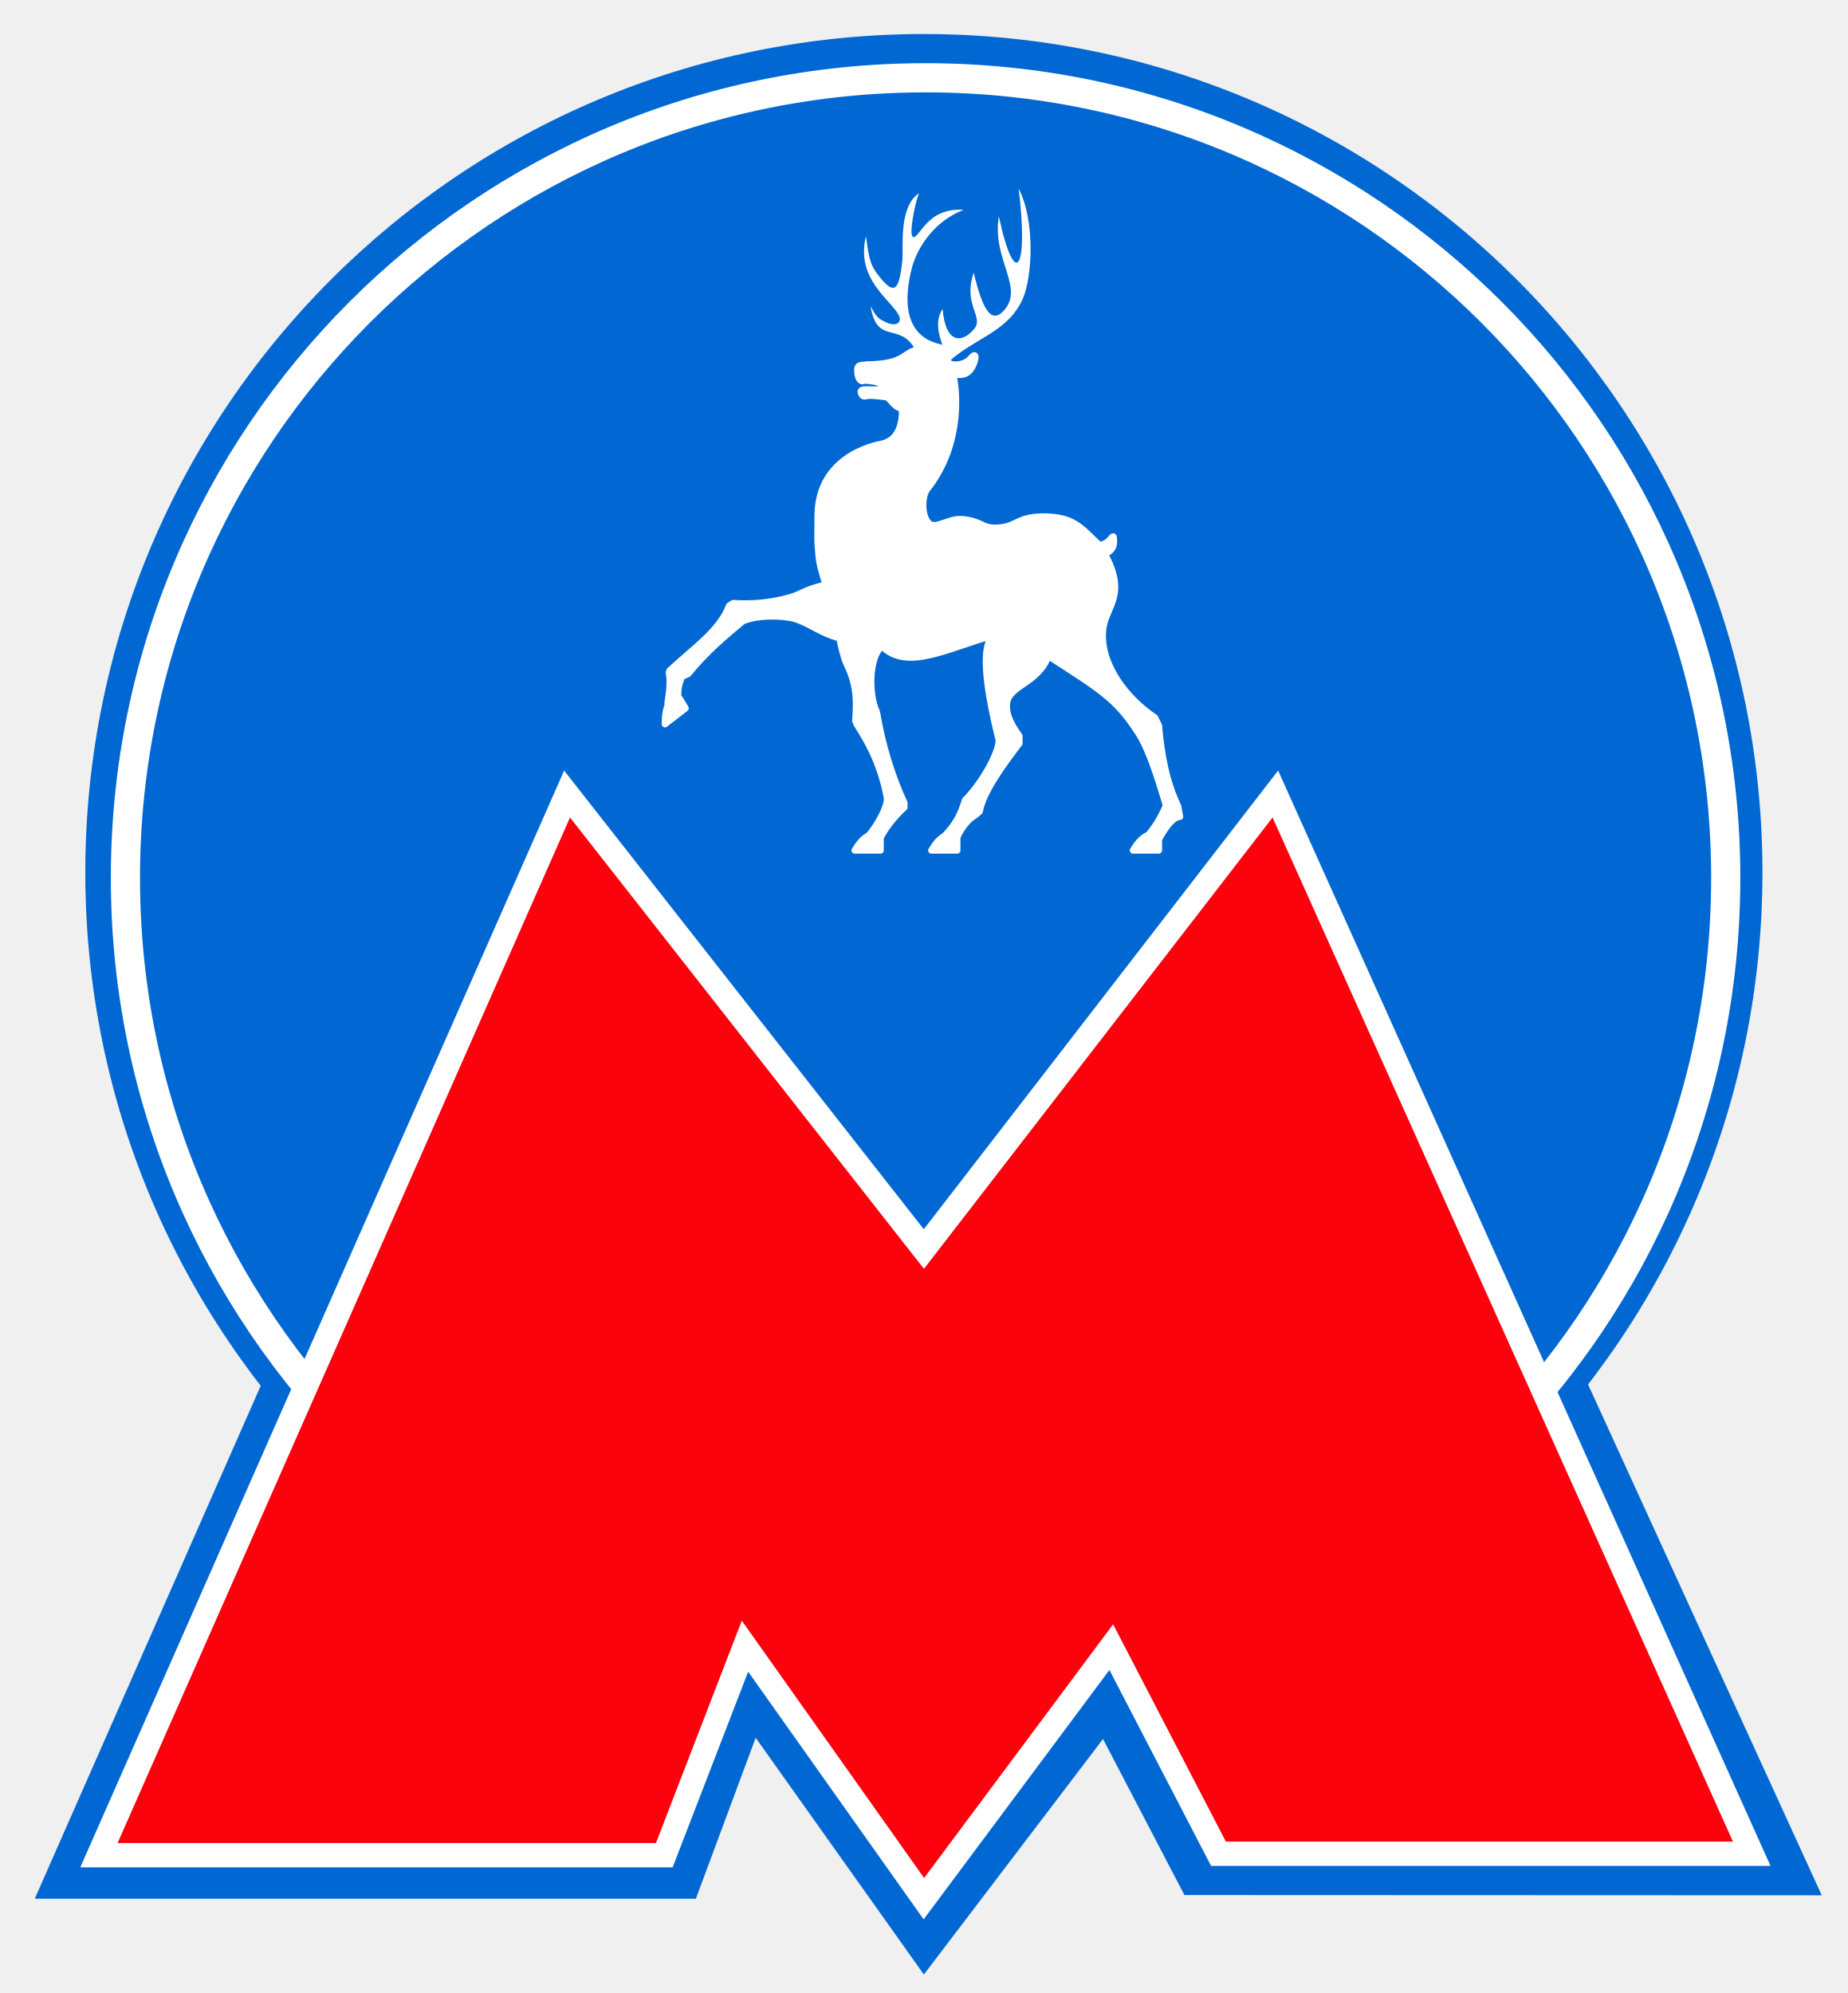
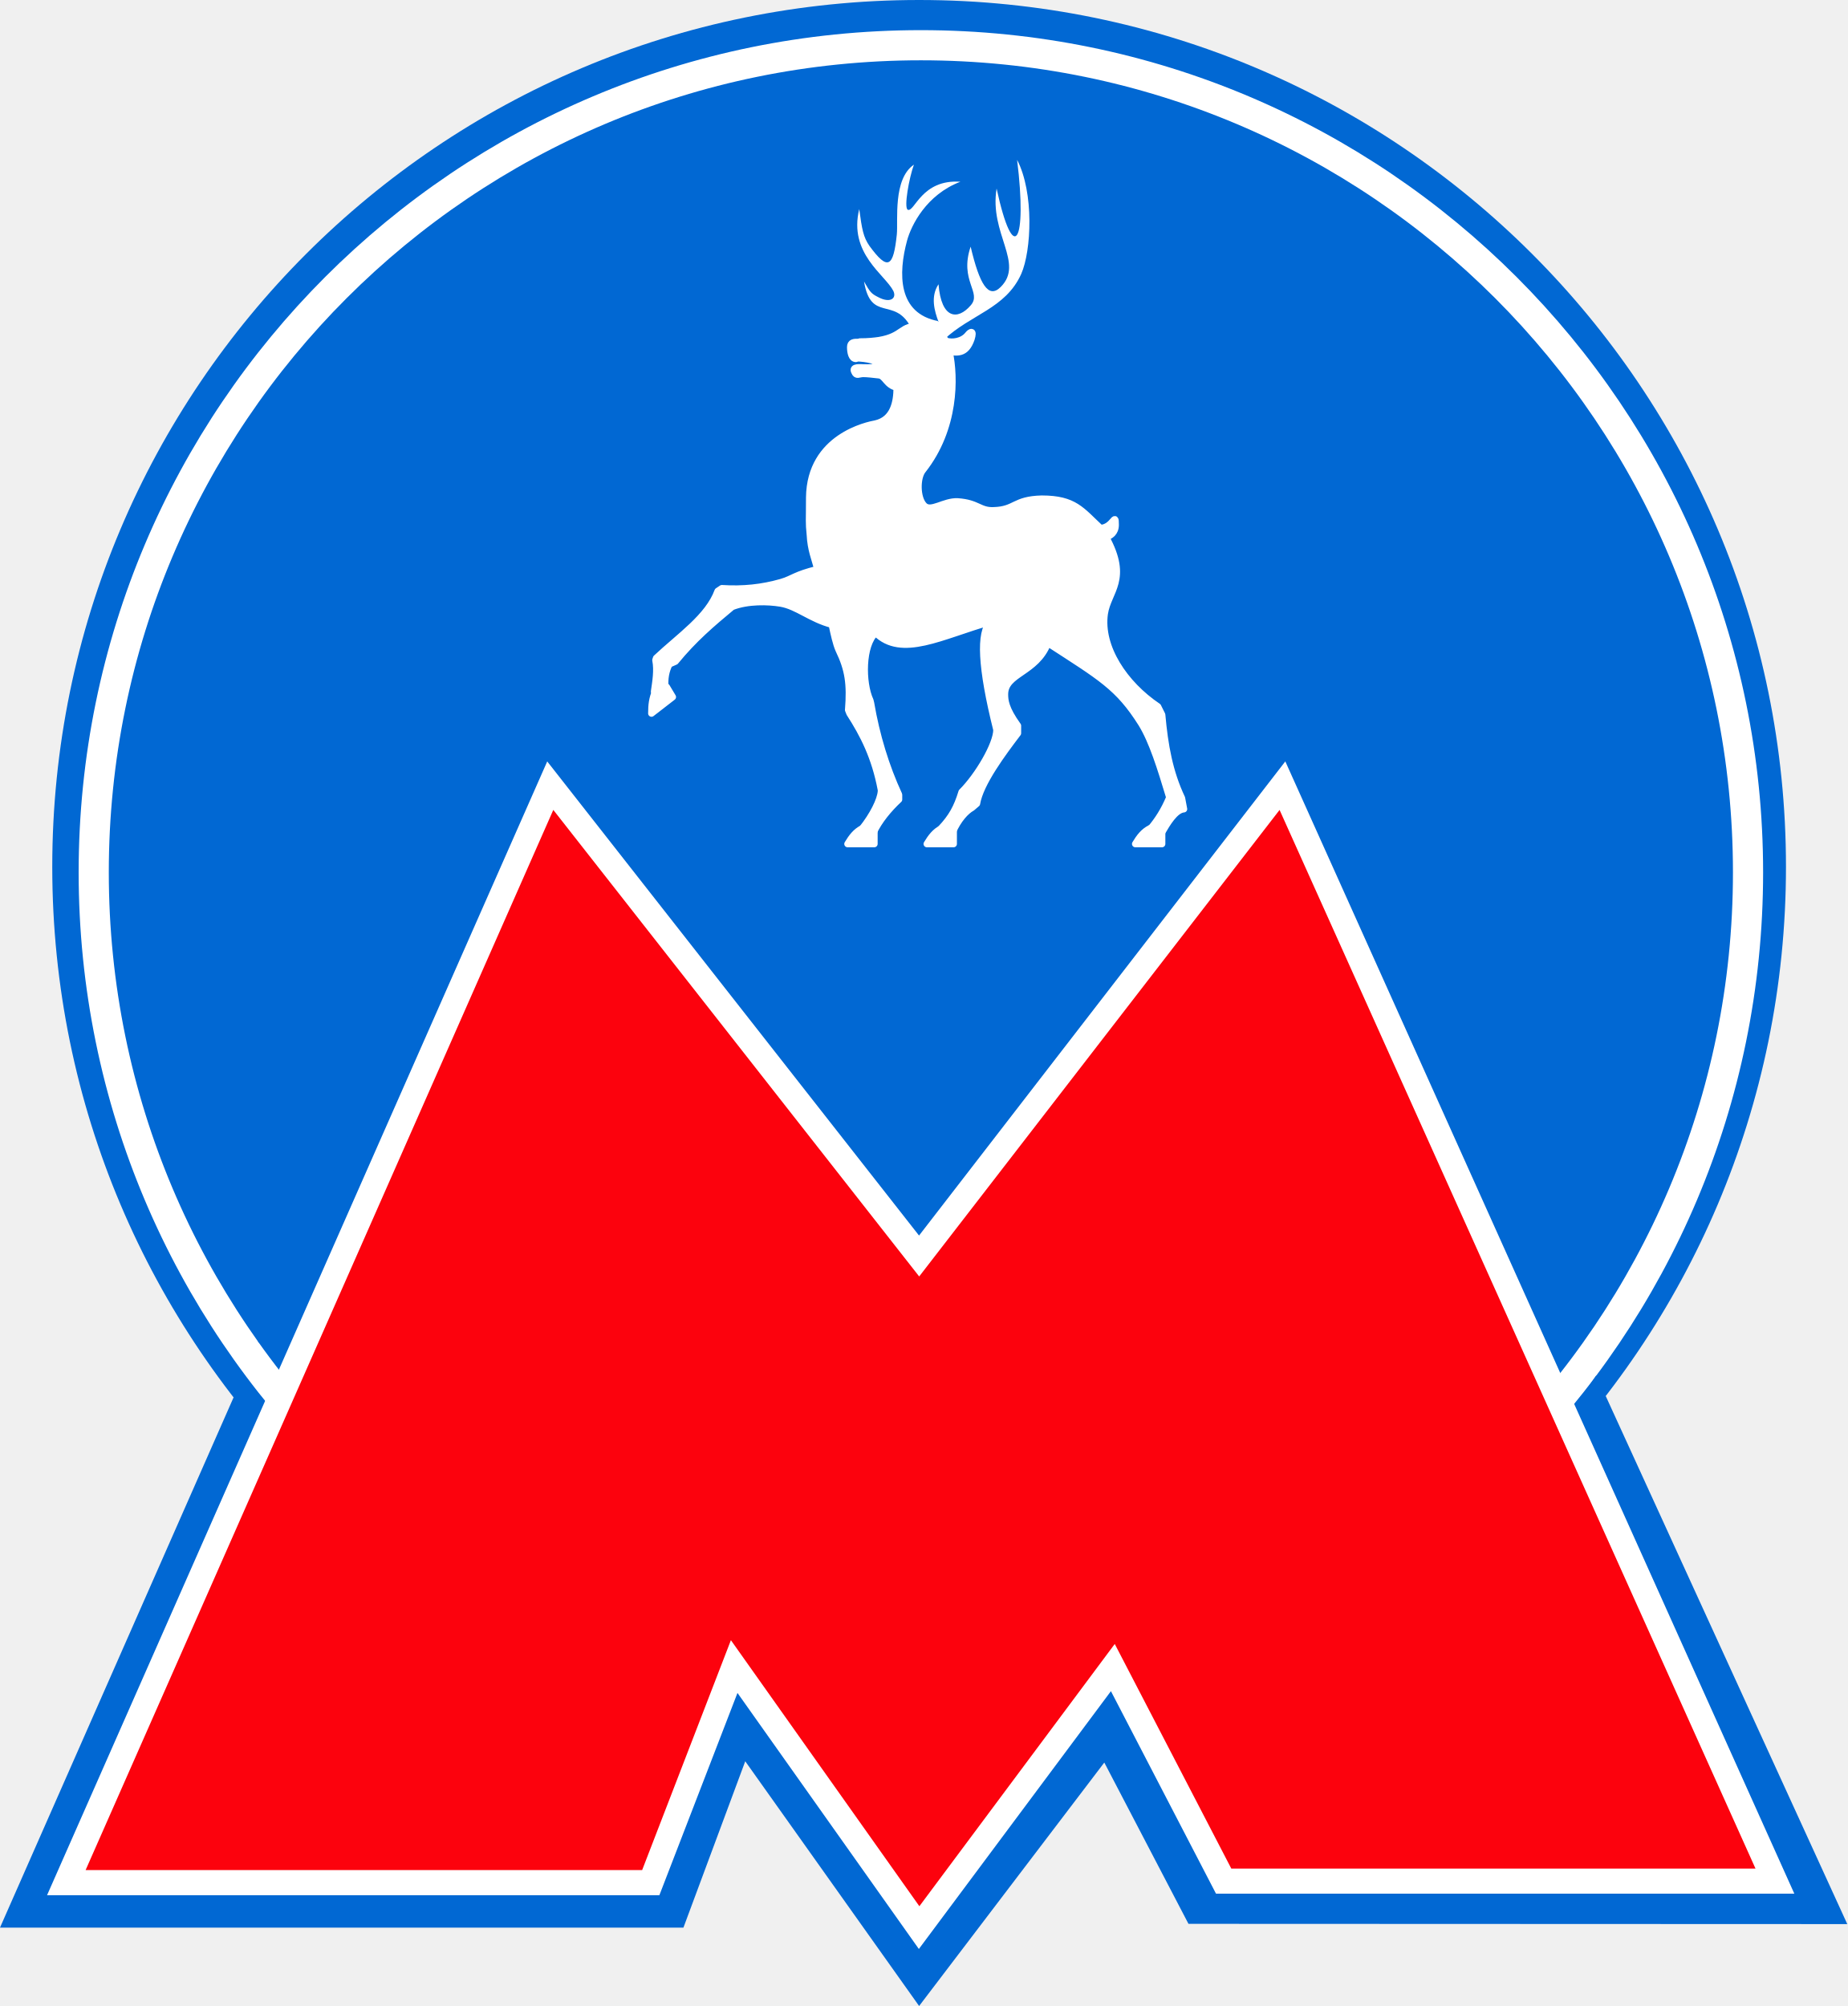
- <svg xmlns="http://www.w3.org/2000/svg" version="1.1" x="0px" y="0px" viewBox="0 0 760 820" enable-background="new 0 0 760 820" xml:space="preserve">
-   <g id="Слой_2">
-     <circle fill="#0168D3" cx="380.1" cy="359" r="345" />
-     <circle fill="#0168D3" stroke="#FFFFFF" stroke-width="12" stroke-miterlimit="10" cx="380.8" cy="361.2" r="329.2" />
+ <svg xmlns="http://www.w3.org/2000/svg" version="1.1" x="0px" y="0px" viewBox="0 0 735.2 798.4" enable-background="new 0 0 760 820" xml:space="preserve" id="svg2" width="100%" height="100%">
+   <defs id="defs30" />
+   <g id="Слой_2" transform="translate(-14.3,-14)">
+     <circle cx="380.1" cy="359" r="345" id="circle7" style="fill:#0168d3" d="m 725.1,359 c 0,190.538 -154.462,345 -345,345 C 189.562,704 35.1,549.538 35.1,359 c 0,-190.538 154.462,-345 345,-345 190.538,0 345,154.462 345,345 z" />
+     <circle stroke-miterlimit="10" cx="380.8" cy="361.2" r="329.2" id="circle9" style="fill:#0168d3;stroke:#ffffff;stroke-width:12;stroke-miterlimit:10" d="M 710,361.2 C 710,543.012 562.612,690.4 380.8,690.4 198.988,690.4 51.6,543.012 51.6,361.2 51.6,179.388 198.988,32 380.8,32 562.612,32 710,179.388 710,361.2 z" />
  </g>
-   <g id="Слой_3">
-     <polygon fill="#0168D3" points="14.3,781.2 111.3,561 119.3,575.7 129,555.7 117,548.1 228.7,292.7 380.1,479.2 526.7,292.7    643.8,548.8 629.7,552.5 640,575.8 649.6,561.4 749.5,779.8 487.3,779.7 453.8,715.5 380.1,812.4 310.9,715 286.3,781.2  " />
-     <polygon fill="#FC020D" stroke="#FFFFFF" stroke-width="10" stroke-miterlimit="10" points="40.7,763.3 233.3,326.7 380.1,513.9    524.7,326.7 720.7,762.7 501.3,762.7 457.2,677.7 380.1,781.2 306.5,677.3 273.3,763.3  " />
+   <g id="Слой_3" transform="translate(-14.3,-14)">
+     <polygon points="129,555.7 117,548.1 228.7,292.7 380.1,479.2 526.7,292.7 643.8,548.8 629.7,552.5 640,575.8 649.6,561.4 749.5,779.8 487.3,779.7 453.8,715.5 380.1,812.4 310.9,715 286.3,781.2 14.3,781.2 111.3,561 119.3,575.7 " id="polygon12" style="fill:#0168d3" />
+     <polygon stroke-miterlimit="10" points="524.7,326.7 720.7,762.7 501.3,762.7 457.2,677.7 380.1,781.2 306.5,677.3 273.3,763.3 40.7,763.3 233.3,326.7 380.1,513.9 " id="polygon14" style="fill:#fc020d;stroke:#ffffff;stroke-width:10;stroke-miterlimit:10" />
    <g id="layer1" transform="translate(0,-452.3622)">
      <g id="g6827">
        <g id="g5847" transform="matrix(2.719845,0,0,2.719845,-196.1293,225.6423)">
-           <path id="path4660" fill="#FFFFFF" d="M214.7,135.5c-6-1.1-5.9-7-4.6-11.8c0.6-2.2,2.8-6.7,7.8-8.6c-5.7-0.4-6.7,4.5-7.7,4.1      c-0.6-0.3,0.2-4.7,0.9-6.6c-3.1,2.1-2.3,8.2-2.5,10.2c-0.5,4.8-1.3,5.4-4,1.7c-0.9-1.3-1.1-2.4-1.5-5.4c-1.6,6.5,3.8,9.6,5,12      c0.5,1.1-0.5,1.8-2.2,0.9c-1-0.5-1.2-0.7-2.1-2.3c1,6,4.4,2.2,6.8,6.6c0.9-0.2,1.8-0.2,2.6,0.1L214.7,135.5L214.7,135.5z" />
-           <path id="path4662" fill="#FFFFFF" stroke="#FFFFFF" stroke-width="0.984" stroke-linecap="round" stroke-linejoin="round" d="      M238.4,165.8l0.9,1.3c0.5-0.2,1.3-0.6,1.3-1.8C240.6,163.3,240.3,165.7,238.4,165.8c-2.8-2.6-3.8-4.3-8.6-4.3      c-4.1,0.1-3.8,1.6-7,1.7c-2.1,0.1-2.3-1.1-5.3-1.3c-2-0.1-3.9,1.6-4.9,0.6c-1.1-1.1-1.1-4.1-0.2-5.2c4.8-6.1,4.7-13.6,3.9-17.3      c-0.2,0-0.5-0.1-0.7-0.2c1.8,0.4,3.1,0.6,3.9-1.7c0.4-1.3-0.1-1.1-0.5-0.6c-0.8,1-2.3,1.2-3.2,0.9c-0.9-1.3-2.3-2.1-3.8-2.2      c-2.9-0.1-2.4,1.5-6,2.1l0.1,0.5l-0.1-0.5c-0.7,0.1-1.6,0.2-2.8,0.2l-0.6,2.4c3.6,0.1,4.8,1.5,1.2,1.4c-0.5,0-1.8-0.2-1.4,0.6      c0.3,0.7,0.6,0.3,1.3,0.3c0.6,0,1.4,0.1,2.3,0.2c0.9,0.1,1.1,1.5,2.6,1.8c1.8,0.3,3.3-1,4.9-3.3c-1.6,2.3-3.1,3.6-4.9,3.3      c0,2.2-0.5,4.7-3.1,5.3c-1.1,0.2-9.6,1.9-9.7,10.8c0,3.6-0.1,3.5,0.1,5.5c0.1,2.1,0.7,3.5,1.1,5c-3.3,0.8-3.6,1.4-5.3,1.9      c-2.8,0.8-5.6,1.1-8.7,0.9l-0.6,0.4c-1.4,3.8-5.6,6.6-9,9.8l-0.1,0.3c0.3,1.5,0,3.2-0.2,4.6l1.6-0.6c-0.1-1.3,0.1-2.4,0.6-3.4      l0.9-0.4c2.7-3.3,5.3-5.5,8.3-8c2.3-0.9,5.3-0.8,7.1-0.5c2.4,0.4,4.4,2.3,7.5,3.1c-0.3-1.3-0.3-2.7-0.2-3.8      c-0.1,1,0,2.5,0.2,3.8c0.3,1.4,0.6,2.8,1,3.7c1.4,2.9,1.7,5,1.4,8.8l0.2,0.5c2,3.1,3.7,6.4,4.6,11.2l0,0.2      c-0.1,1.3-1.2,3.5-2.8,5.5l1.7,0.5c0.8-1.7,2.2-3.4,3.7-4.8l0-0.7c-1.9-4.1-3.3-8.7-4.1-13.4l-0.1-0.4c-1.2-2.6-1.2-8.1,0.8-9.9      c0.7-0.6,0.1-5.5,0.1-8.2c0,2.7,0.5,7.6-0.1,8.2c3.8,3.8,9.7,0.4,16.8-1.6c1.8-0.5,3.2-1.1,4.3-1.8c-1.1,0.7-2.6,1.3-4.3,1.8      c-1.6,1.5-1.4,6.6,0.9,15.8c0,2.1-2.7,6.7-5.1,9.1c-0.7,2.3-1.5,3.7-3,5.3l1.7,0.5c0.8-1.8,1.9-3,2.8-3.5l0.7-0.6      c0.5-3,3.8-7.4,6-10.3v-1.1c-1.8-2.5-1.9-3.7-1.9-4.6c0-3.1,4.6-3.1,6.3-7.5c-1.9-1.2-4-4.2-5.4-8.3c1.4,4.2,3.5,7.1,5.4,8.3      c7.7,5,10.3,6.4,13.7,11.8c1.6,2.6,2.8,6.5,4.1,10.8c-0.8,1.9-1.7,3.3-2.8,4.6l1.7,0.5c0.7-1.2,1.9-3.3,3.2-3.4l-0.3-1.6      c-1.8-3.8-2.5-7.7-2.9-12.2l-0.6-1.2c-4.9-3.3-8.5-8.7-7.8-13.6c0.5-3.3,3.6-5,0.2-11.2L238.4,165.8L238.4,165.8z" />
-           <ellipse id="ellipse4664" fill="#FFFFFF" cx="210.1" cy="139.2" rx="0.8" ry="0.6" />
-           <path id="path4670" fill="#FFFFFF" stroke="#FFFFFF" stroke-width="0.984" stroke-linecap="round" stroke-linejoin="round" d="      M203.2,138.6l-0.6,2.4c-0.6,0-0.8-0.9-0.8-1.7C201.8,138.6,202.3,138.5,203.2,138.6L203.2,138.6z" />
-           <path id="path4672" fill="#FFFFFF" stroke="#FFFFFF" stroke-width="0.984" stroke-linecap="round" stroke-linejoin="round" d="      M216.9,212l0-1.8l-1.7-0.5c-1,0.5-1.6,1.3-2.2,2.3H216.9L216.9,212z" />
-           <path id="path4674" fill="#FFFFFF" stroke="#FFFFFF" stroke-width="0.984" stroke-linecap="round" stroke-linejoin="round" d="      M205.3,212l0-1.8l-1.7-0.5c-1,0.5-1.6,1.3-2.2,2.3H205.3L205.3,212z" />
-           <path id="path4676" fill="#FFFFFF" stroke="#FFFFFF" stroke-width="0.984" stroke-linecap="round" stroke-linejoin="round" d="      M247.4,212l0-1.8l-1.7-0.5c-1,0.5-1.6,1.3-2.2,2.3H247.4L247.4,212z" />
-           <path id="path4678" fill="#FFFFFF" stroke="#FFFFFF" stroke-width="0.984" stroke-linecap="round" stroke-linejoin="round" d="      M175.8,190.5l-0.9-1.5l-1.6,0.6c-0.5,1.1-0.6,2.1-0.6,3.3L175.8,190.5z" />
-           <path id="path4680" fill="#FFFFFF" d="M213.1,136.5c0.8,0.3,1.6,0.8,2.4,1.7c3.9-3.7,9-4.5,11.3-9.6c1.5-3.4,1.9-11.9-0.6-16.7      c1.5,12.1-0.5,15.7-3,4.2c-1.1,6.6,4.1,10.9,0.6,14.4c-1.8,1.8-3.1-0.4-4.4-5.9c-1.7,5,1.7,6.7,0,8.6c-1.9,2.2-4.3,2-4.7-3.1      c-1.2,1.8-0.6,3.9,0,5.5l-1.3-0.2l-2.1,0L213.1,136.5L213.1,136.5z" />
+           <path id="path4660" d="m 214.7,135.5 c -6,-1.1 -5.9,-7 -4.6,-11.8 0.6,-2.2 2.8,-6.7 7.8,-8.6 -5.7,-0.4 -6.7,4.5 -7.7,4.1 -0.6,-0.3 0.2,-4.7 0.9,-6.6 -3.1,2.1 -2.3,8.2 -2.5,10.2 -0.5,4.8 -1.3,5.4 -4,1.7 -0.9,-1.3 -1.1,-2.4 -1.5,-5.4 -1.6,6.5 3.8,9.6 5,12 0.5,1.1 -0.5,1.8 -2.2,0.9 -1,-0.5 -1.2,-0.7 -2.1,-2.3 1,6 4.4,2.2 6.8,6.6 0.9,-0.2 1.8,-0.2 2.6,0.1 l 1.5,-0.9 0,0 z" style="fill:#ffffff" />
+           <path id="path4662" d="m 238.4,165.8 0.9,1.3 c 0.5,-0.2 1.3,-0.6 1.3,-1.8 0,-2 -0.3,0.4 -2.2,0.5 -2.8,-2.6 -3.8,-4.3 -8.6,-4.3 -4.1,0.1 -3.8,1.6 -7,1.7 -2.1,0.1 -2.3,-1.1 -5.3,-1.3 -2,-0.1 -3.9,1.6 -4.9,0.6 -1.1,-1.1 -1.1,-4.1 -0.2,-5.2 4.8,-6.1 4.7,-13.6 3.9,-17.3 -0.2,0 -0.5,-0.1 -0.7,-0.2 1.8,0.4 3.1,0.6 3.9,-1.7 0.4,-1.3 -0.1,-1.1 -0.5,-0.6 -0.8,1 -2.3,1.2 -3.2,0.9 -0.9,-1.3 -2.3,-2.1 -3.8,-2.2 -2.9,-0.1 -2.4,1.5 -6,2.1 l 0.1,0.5 -0.1,-0.5 c -0.7,0.1 -1.6,0.2 -2.8,0.2 l -0.6,2.4 c 3.6,0.1 4.8,1.5 1.2,1.4 -0.5,0 -1.8,-0.2 -1.4,0.6 0.3,0.7 0.6,0.3 1.3,0.3 0.6,0 1.4,0.1 2.3,0.2 0.9,0.1 1.1,1.5 2.6,1.8 1.8,0.3 3.3,-1 4.9,-3.3 -1.6,2.3 -3.1,3.6 -4.9,3.3 0,2.2 -0.5,4.7 -3.1,5.3 -1.1,0.2 -9.6,1.9 -9.7,10.8 0,3.6 -0.1,3.5 0.1,5.5 0.1,2.1 0.7,3.5 1.1,5 -3.3,0.8 -3.6,1.4 -5.3,1.9 -2.8,0.8 -5.6,1.1 -8.7,0.9 l -0.6,0.4 c -1.4,3.8 -5.6,6.6 -9,9.8 l -0.1,0.3 c 0.3,1.5 0,3.2 -0.2,4.6 l 1.6,-0.6 c -0.1,-1.3 0.1,-2.4 0.6,-3.4 l 0.9,-0.4 c 2.7,-3.3 5.3,-5.5 8.3,-8 2.3,-0.9 5.3,-0.8 7.1,-0.5 2.4,0.4 4.4,2.3 7.5,3.1 -0.3,-1.3 -0.3,-2.7 -0.2,-3.8 -0.1,1 0,2.5 0.2,3.8 0.3,1.4 0.6,2.8 1,3.7 1.4,2.9 1.7,5 1.4,8.8 l 0.2,0.5 c 2,3.1 3.7,6.4 4.6,11.2 l 0,0.2 c -0.1,1.3 -1.2,3.5 -2.8,5.5 l 1.7,0.5 c 0.8,-1.7 2.2,-3.4 3.7,-4.8 l 0,-0.7 c -1.9,-4.1 -3.3,-8.7 -4.1,-13.4 l -0.1,-0.4 c -1.2,-2.6 -1.2,-8.1 0.8,-9.9 0.7,-0.6 0.1,-5.5 0.1,-8.2 0,2.7 0.5,7.6 -0.1,8.2 3.8,3.8 9.7,0.4 16.8,-1.6 1.8,-0.5 3.2,-1.1 4.3,-1.8 -1.1,0.7 -2.6,1.3 -4.3,1.8 -1.6,1.5 -1.4,6.6 0.9,15.8 0,2.1 -2.7,6.7 -5.1,9.1 -0.7,2.3 -1.5,3.7 -3,5.3 l 1.7,0.5 c 0.8,-1.8 1.9,-3 2.8,-3.5 l 0.7,-0.6 c 0.5,-3 3.8,-7.4 6,-10.3 v -1.1 c -1.8,-2.5 -1.9,-3.7 -1.9,-4.6 0,-3.1 4.6,-3.1 6.3,-7.5 -1.9,-1.2 -4,-4.2 -5.4,-8.3 1.4,4.2 3.5,7.1 5.4,8.3 7.7,5 10.3,6.4 13.7,11.8 1.6,2.6 2.8,6.5 4.1,10.8 -0.8,1.9 -1.7,3.3 -2.8,4.6 l 1.7,0.5 c 0.7,-1.2 1.9,-3.3 3.2,-3.4 l -0.3,-1.6 c -1.8,-3.8 -2.5,-7.7 -2.9,-12.2 l -0.6,-1.2 c -4.9,-3.3 -8.5,-8.7 -7.8,-13.6 0.5,-3.3 3.6,-5 0.2,-11.2 l -0.8,-1.3 0,0 z" style="fill:#ffffff;stroke:#ffffff;stroke-width:0.984;stroke-linecap:round;stroke-linejoin:round" />
+           <ellipse id="ellipse4664" cx="210.1" cy="139.2" rx="0.8" ry="0.6" d="m 210.9,139.2 c 0,0.331 -0.358,0.6 -0.8,0.6 -0.442,0 -0.8,-0.269 -0.8,-0.6 0,-0.331 0.358,-0.6 0.8,-0.6 0.442,0 0.8,0.269 0.8,0.6 z" style="fill:#ffffff" />
+           <path id="path4670" d="m 203.2,138.6 -0.6,2.4 c -0.6,0 -0.8,-0.9 -0.8,-1.7 0,-0.7 0.5,-0.8 1.4,-0.7 l 0,0 z" style="fill:#ffffff;stroke:#ffffff;stroke-width:0.984;stroke-linecap:round;stroke-linejoin:round" />
+           <path id="path4672" d="m 216.9,212 0,-1.8 -1.7,-0.5 c -1,0.5 -1.6,1.3 -2.2,2.3 h 3.9 l 0,0 z" style="fill:#ffffff;stroke:#ffffff;stroke-width:0.984;stroke-linecap:round;stroke-linejoin:round" />
+           <path id="path4674" d="m 205.3,212 0,-1.8 -1.7,-0.5 c -1,0.5 -1.6,1.3 -2.2,2.3 h 3.9 l 0,0 z" style="fill:#ffffff;stroke:#ffffff;stroke-width:0.984;stroke-linecap:round;stroke-linejoin:round" />
+           <path id="path4676" d="m 247.4,212 0,-1.8 -1.7,-0.5 c -1,0.5 -1.6,1.3 -2.2,2.3 h 3.9 l 0,0 z" style="fill:#ffffff;stroke:#ffffff;stroke-width:0.984;stroke-linecap:round;stroke-linejoin:round" />
+           <path id="path4678" d="m 175.8,190.5 -0.9,-1.5 -1.6,0.6 c -0.5,1.1 -0.6,2.1 -0.6,3.3 l 3.1,-2.4 z" style="fill:#ffffff;stroke:#ffffff;stroke-width:0.984;stroke-linecap:round;stroke-linejoin:round" />
+           <path id="path4680" d="m 213.1,136.5 c 0.8,0.3 1.6,0.8 2.4,1.7 3.9,-3.7 9,-4.5 11.3,-9.6 1.5,-3.4 1.9,-11.9 -0.6,-16.7 1.5,12.1 -0.5,15.7 -3,4.2 -1.1,6.6 4.1,10.9 0.6,14.4 -1.8,1.8 -3.1,-0.4 -4.4,-5.9 -1.7,5 1.7,6.7 0,8.6 -1.9,2.2 -4.3,2 -4.7,-3.1 -1.2,1.8 -0.6,3.9 0,5.5 l -1.3,-0.2 -2.1,0 1.8,1.1 0,0 z" style="fill:#ffffff" />
        </g>
      </g>
    </g>
  </g>
</svg>
